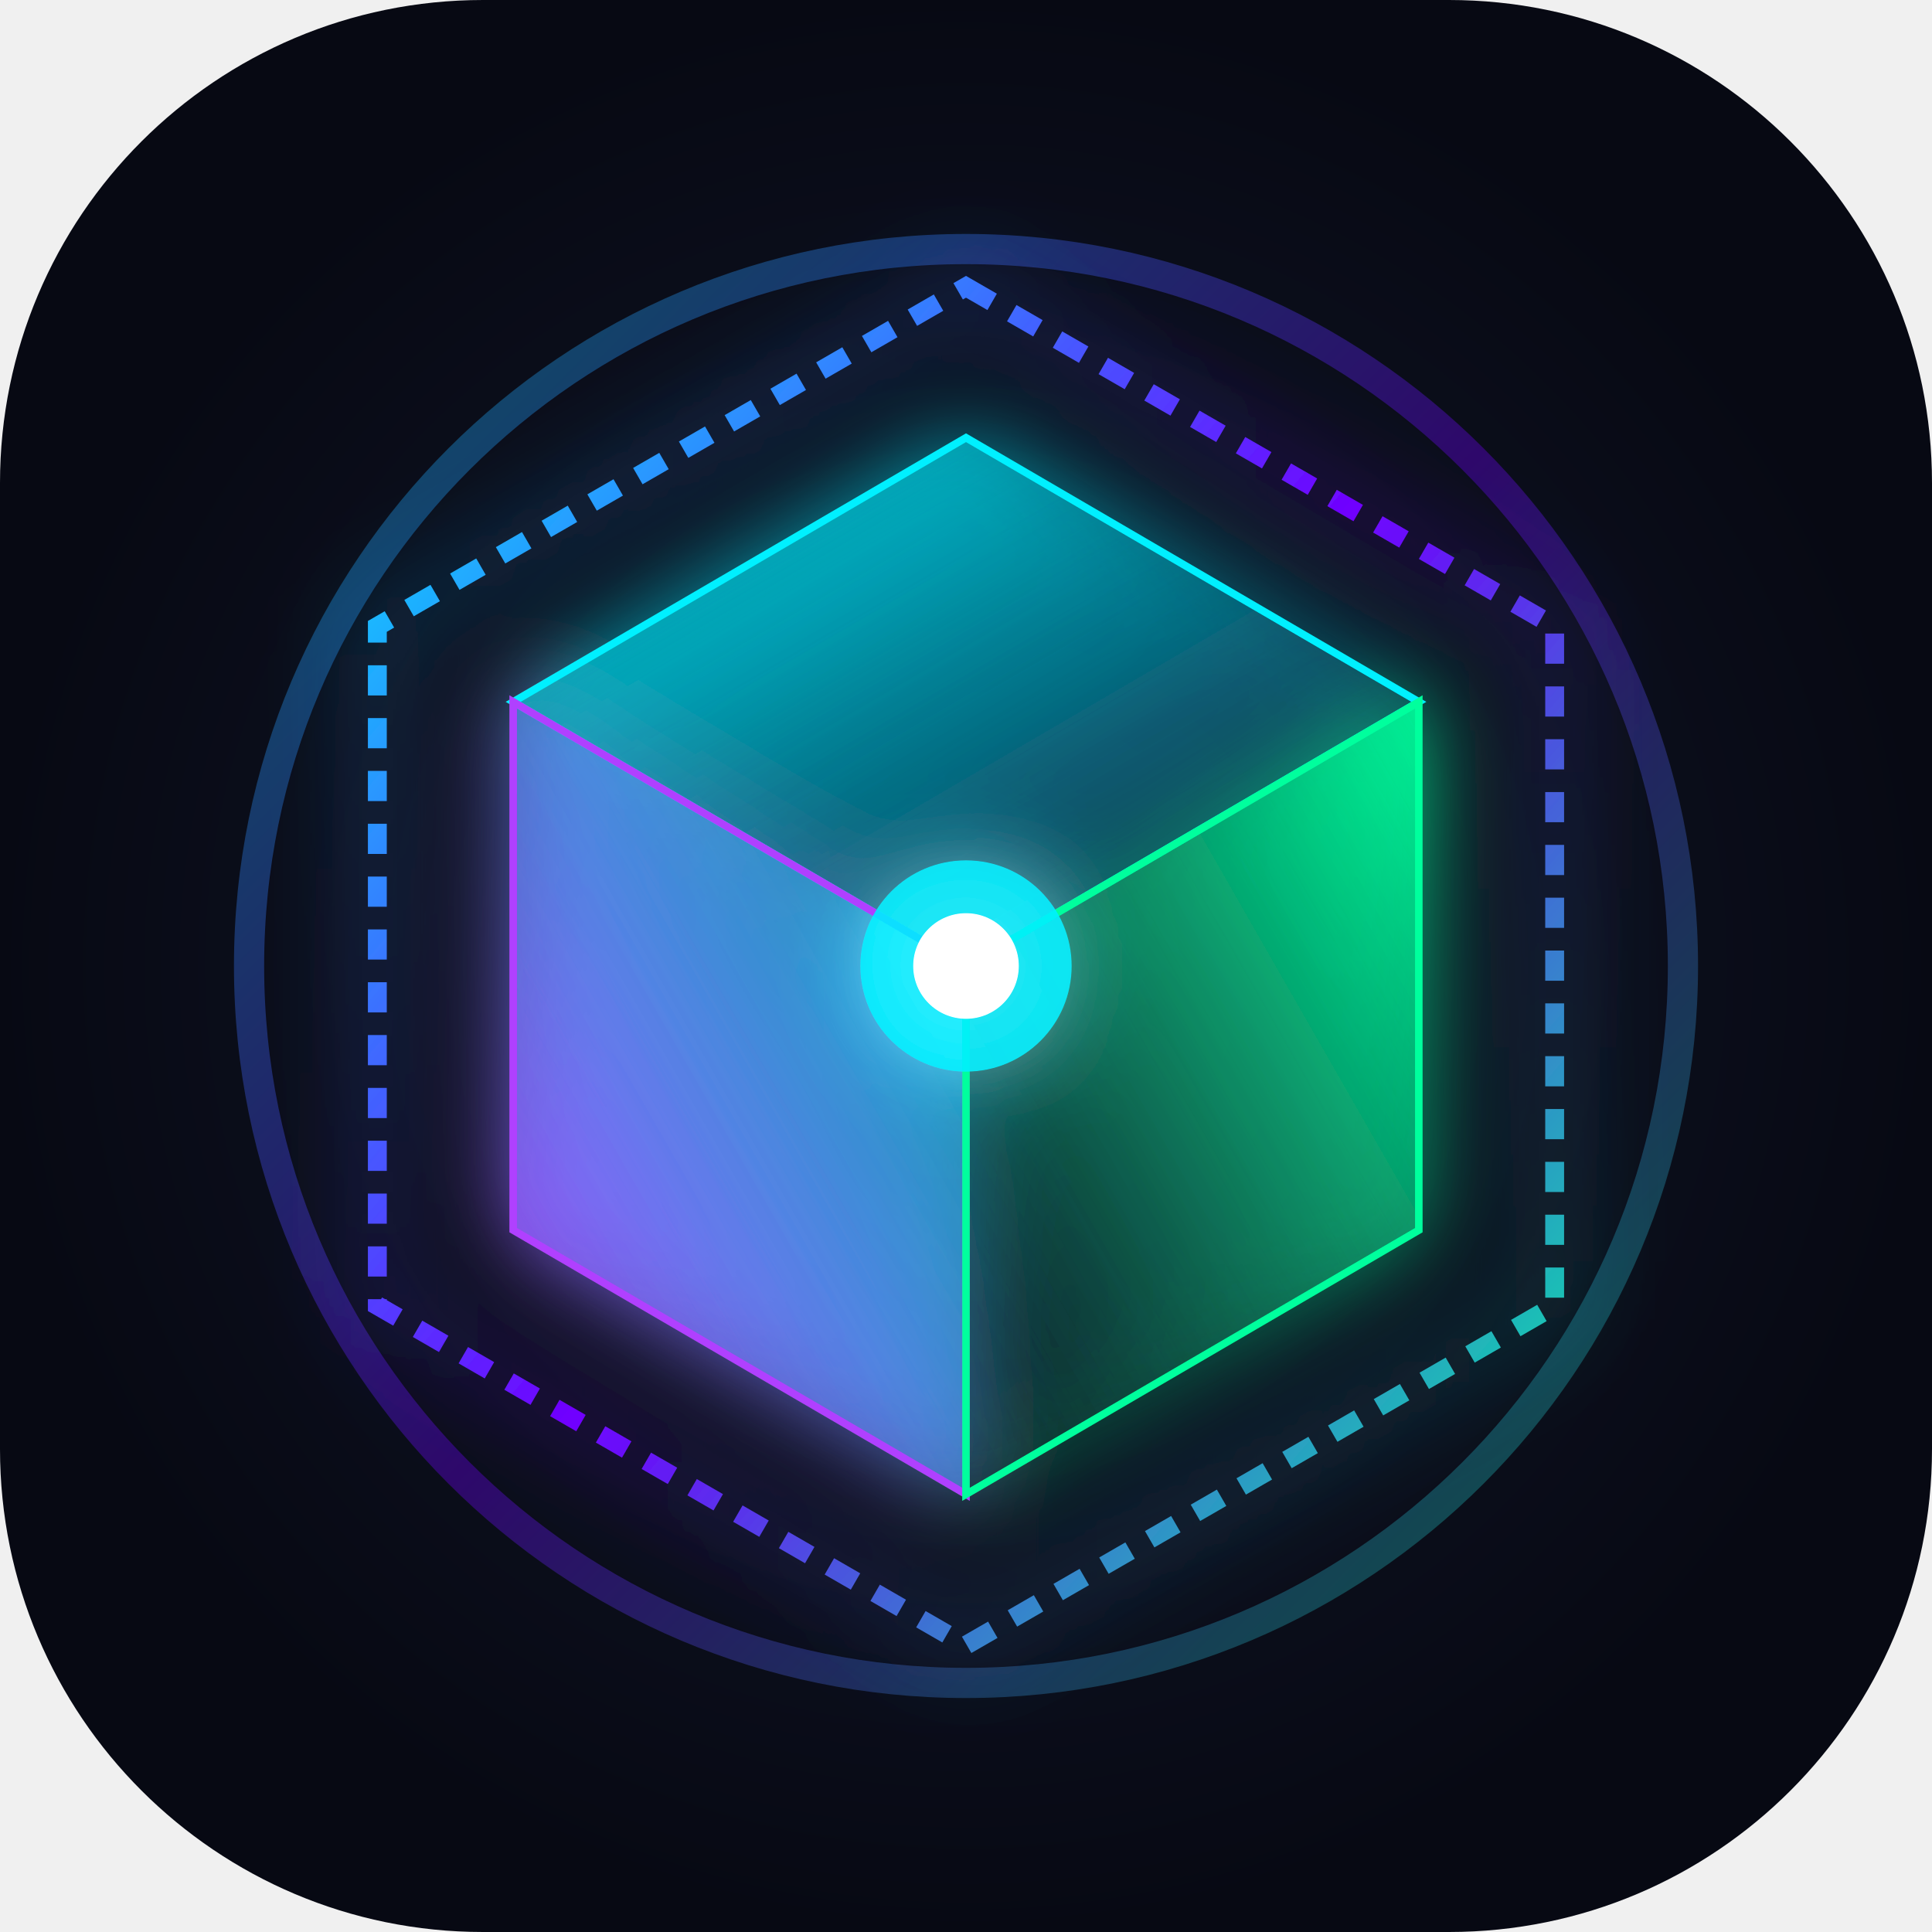
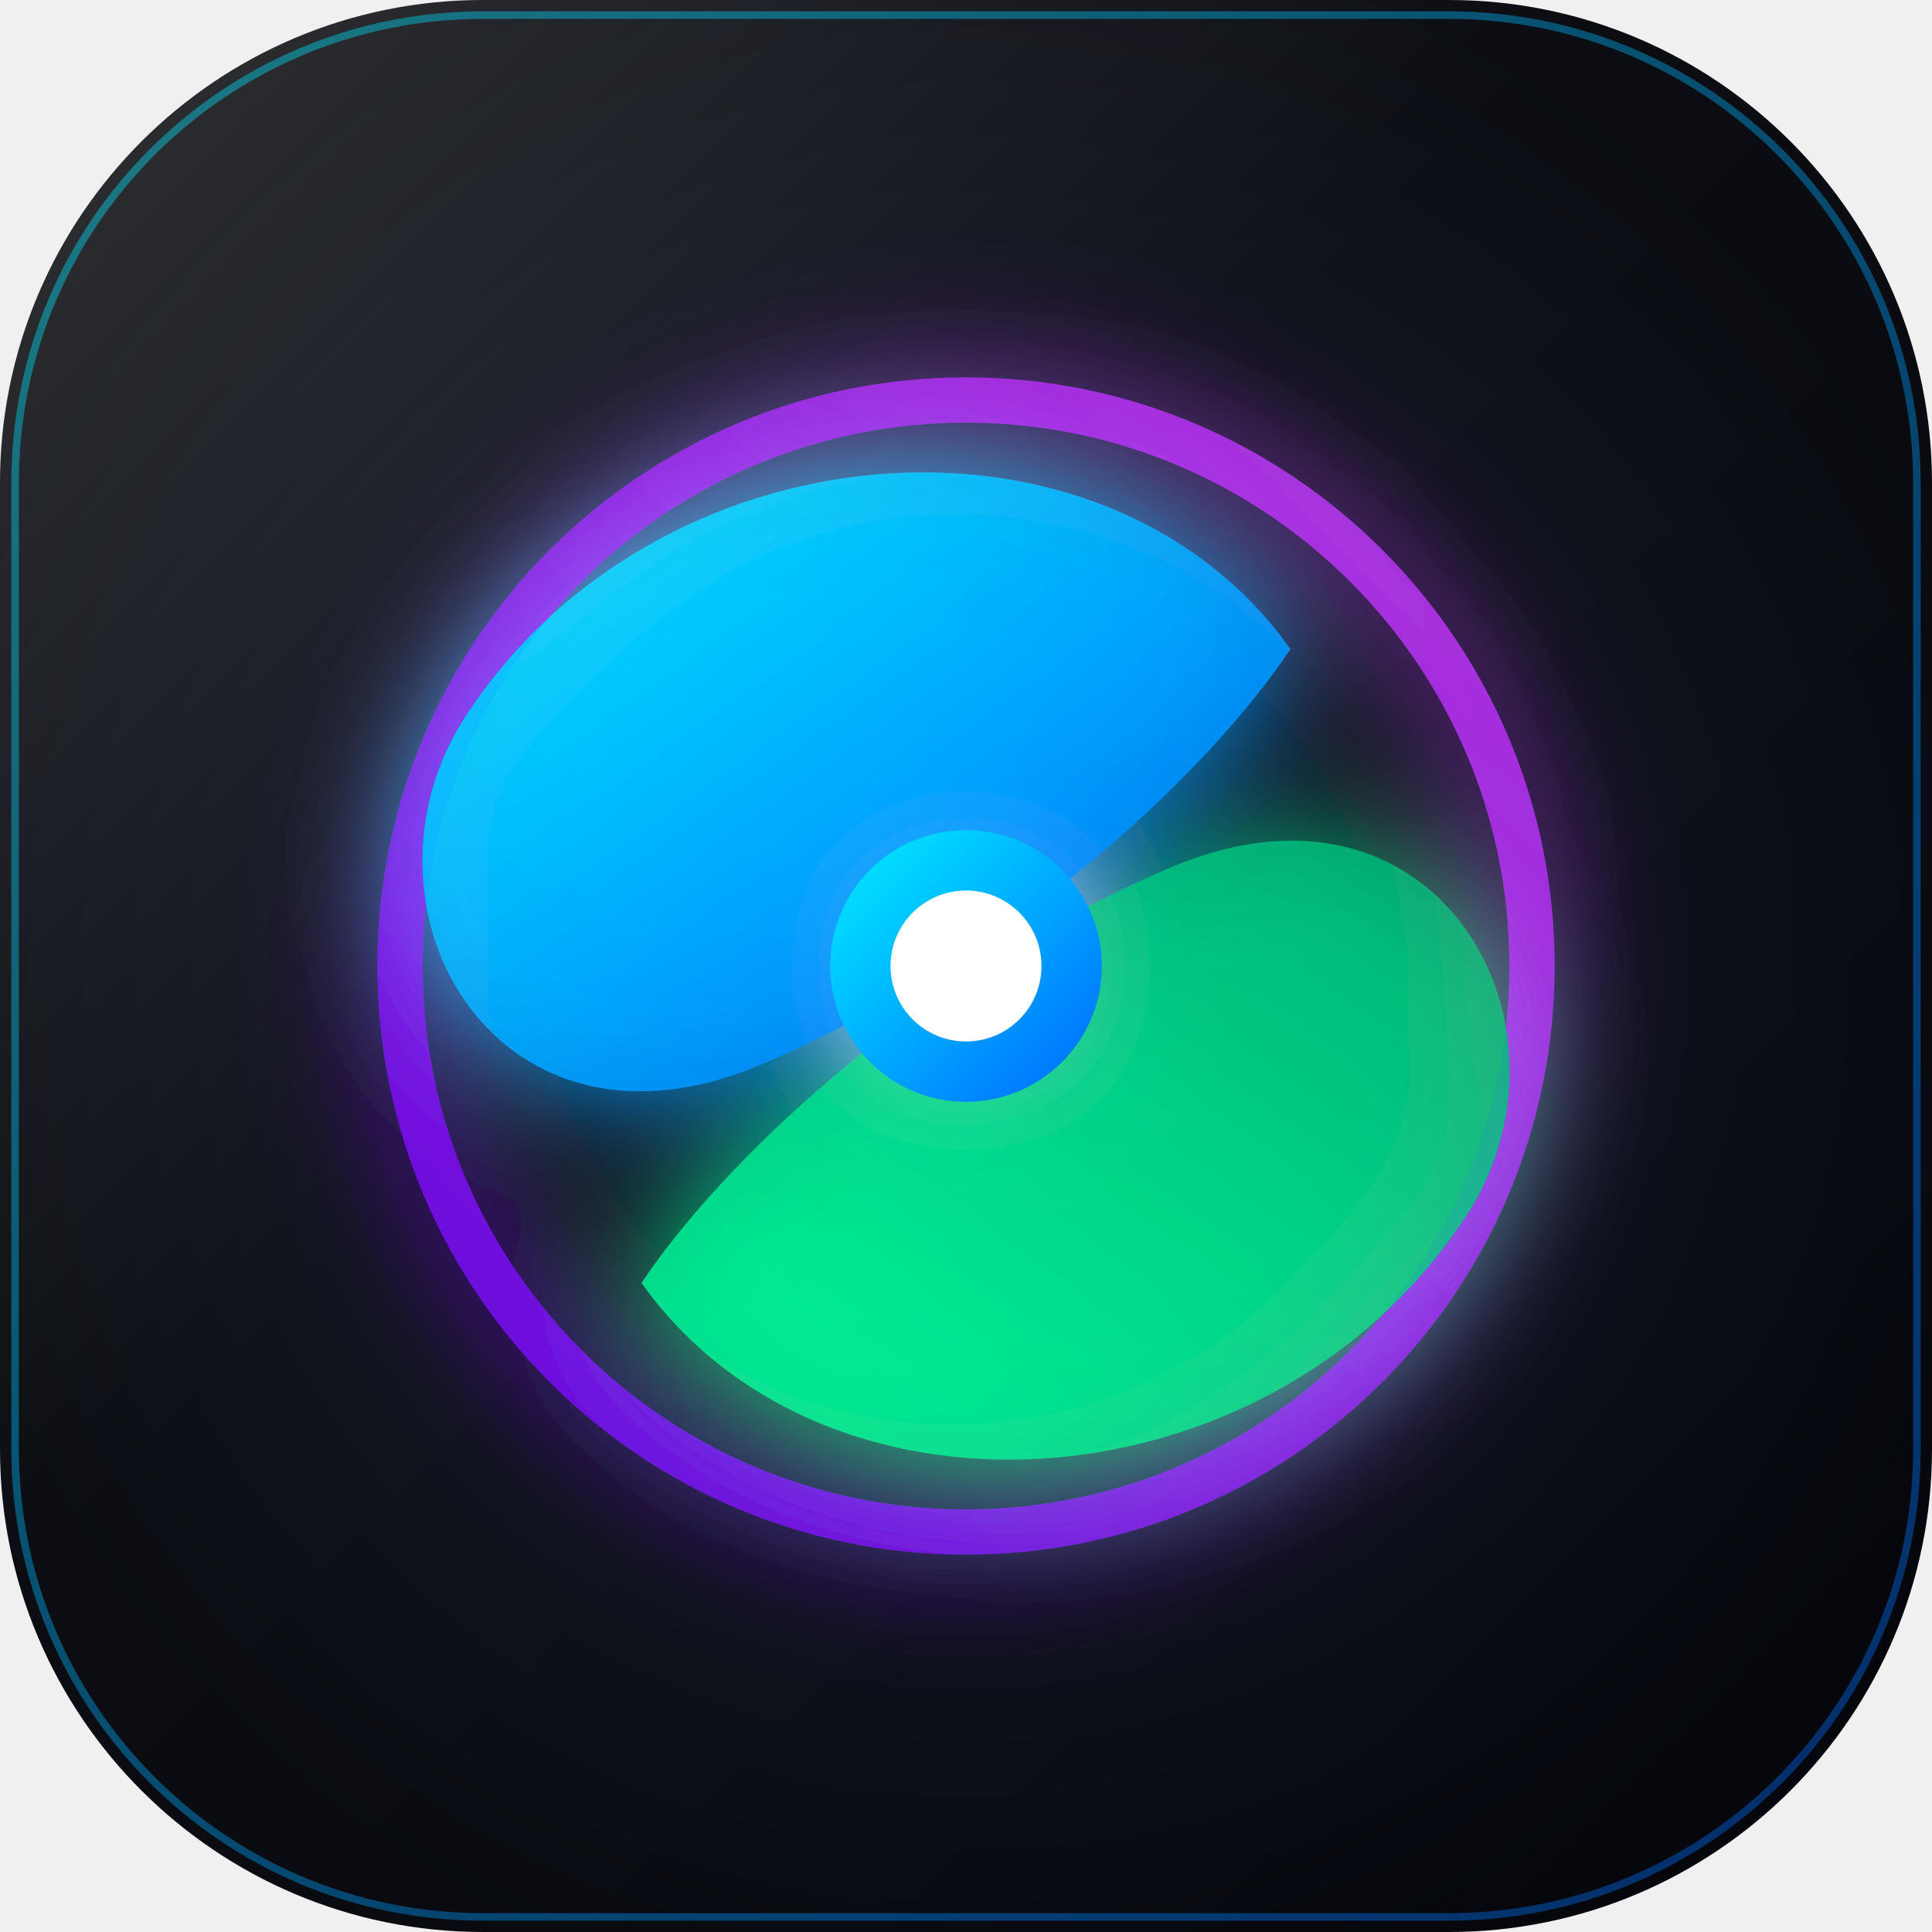
<svg xmlns="http://www.w3.org/2000/svg" viewBox="0 0 512 512" width="100%" height="100%">
  <defs>
-     <radialGradient id="bgGlow" cx="50%" cy="50%" r="50%">
-       <stop offset="0%" stop-color="#14192d" />
-       <stop offset="100%" stop-color="#070913" />
+     <radialGradient id="voidBg" cx="50%" cy="50%" r="55%">
+       <stop offset="0%" stop-color="#151b2c" />
+       <stop offset="60%" stop-color="#0a0e18" />
+       <stop offset="100%" stop-color="#04060b" />
    </radialGradient>
-     <linearGradient id="neonRing" x1="0%" y1="0%" x2="100%" y2="100%">
+     <linearGradient id="neonCyan" x1="0%" y1="0%" x2="100%" y2="100%">
      <stop offset="0%" stop-color="#00f0ff" />
-       <stop offset="50%" stop-color="#7000ff" />
-       <stop offset="100%" stop-color="#00ff9d" />
+       <stop offset="100%" stop-color="#0066ff" />
    </linearGradient>
-     <linearGradient id="prism1" x1="0%" y1="0%" x2="100%" y2="100%">
-       <stop offset="0%" stop-color="#00f0ff" stop-opacity="0.9" />
-       <stop offset="100%" stop-color="#0a1936" stop-opacity="0.4" />
+     <linearGradient id="neonEmerald" x1="0%" y1="100%" x2="100%" y2="0%">
+       <stop offset="0%" stop-color="#00ff9d" />
+       <stop offset="100%" stop-color="#00b377" />
    </linearGradient>
-     <linearGradient id="prism2" x1="100%" y1="0%" x2="0%" y2="100%">
-       <stop offset="0%" stop-color="#00ff9d" stop-opacity="0.9" />
-       <stop offset="100%" stop-color="#120c24" stop-opacity="0.5" />
+     <linearGradient id="neonViolet" x1="100%" y1="0%" x2="0%" y2="100%">
+       <stop offset="0%" stop-color="#d040ff" />
+       <stop offset="100%" stop-color="#7000ff" />
    </linearGradient>
-     <linearGradient id="prism3" x1="0%" y1="100%" x2="100%" y2="0%">
-       <stop offset="0%" stop-color="#b040ff" stop-opacity="0.95" />
-       <stop offset="100%" stop-color="#00f0ff" stop-opacity="0.3" />
-     </linearGradient>
-     <filter id="glowFilter" x="-20%" y="-20%" width="140%" height="140%">
-       <feGaussianBlur stdDeviation="12" result="blur" />
+     <filter id="hyperGlow" x="-20%" y="-20%" width="140%" height="140%">
+       <feGaussianBlur stdDeviation="16" result="blur" />
      <feComposite in="SourceGraphic" in2="blur" operator="over" />
    </filter>
+     <linearGradient id="glassSpecular" x1="0%" y1="0%" x2="100%" y2="100%">
+       <stop offset="0%" stop-color="#ffffff" stop-opacity="0.18" />
+       <stop offset="40%" stop-color="#ffffff" stop-opacity="0.03" />
+       <stop offset="100%" stop-color="#ffffff" stop-opacity="0.0" />
+     </linearGradient>
  </defs>
-   <rect width="512" height="512" rx="128" fill="url(#bgGlow)" />
-   <circle cx="256" cy="256" r="190" fill="none" stroke="url(#neonRing)" stroke-width="8" opacity="0.35" />
-   <g filter="url(#glowFilter)">
-     <polygon points="256,76 412,166 412,346 256,436 100,346 100,166" fill="none" stroke="url(#neonRing)" stroke-dasharray="8 6" stroke-width="5" />
-     <polygon points="256,116 376,186 256,256 136,186" fill="url(#prism1)" stroke="#00f0ff" stroke-width="2" />
-     <polygon points="136,186 256,256 256,396 136,326" fill="url(#prism3)" stroke="#b040ff" stroke-width="2" />
-     <polygon points="256,256 376,186 376,326 256,396" fill="url(#prism2)" stroke="#00ff9d" stroke-width="2" />
-     <circle cx="256" cy="256" r="28" fill="#00f0ff" opacity="0.9" />
-     <circle cx="256" cy="256" r="14" fill="#ffffff" />
+   <rect width="512" height="512" rx="128" ry="128" fill="url(#voidBg)" />
+   <rect width="512" height="512" rx="128" ry="128" fill="url(#glassSpecular)" />
+   <rect width="504" height="504" x="4" y="4" rx="124" ry="124" fill="none" stroke="url(#neonCyan)" stroke-width="2" opacity="0.4" />
+   <g filter="url(#hyperGlow)">
+     <circle cx="256" cy="256" r="150" fill="none" stroke="url(#neonViolet)" stroke-width="12" opacity="0.8" />
+     <path d="M 170 340 C 220 410, 340 400, 390 320 C 420 270, 380 200, 310 230 C 240 260, 190 310, 170 340 Z" fill="url(#neonEmerald)" opacity="0.85" />
+     <path d="M 342 172 C 292 102, 172 112, 122 192 C 92 242, 132 312, 202 282 C 272 252, 322 202, 342 172 Z" fill="url(#neonCyan)" opacity="0.9" />
+     <circle cx="256" cy="256" r="36" fill="url(#neonCyan)" />
+     <circle cx="256" cy="256" r="20" fill="#ffffff" />
  </g>
</svg>
